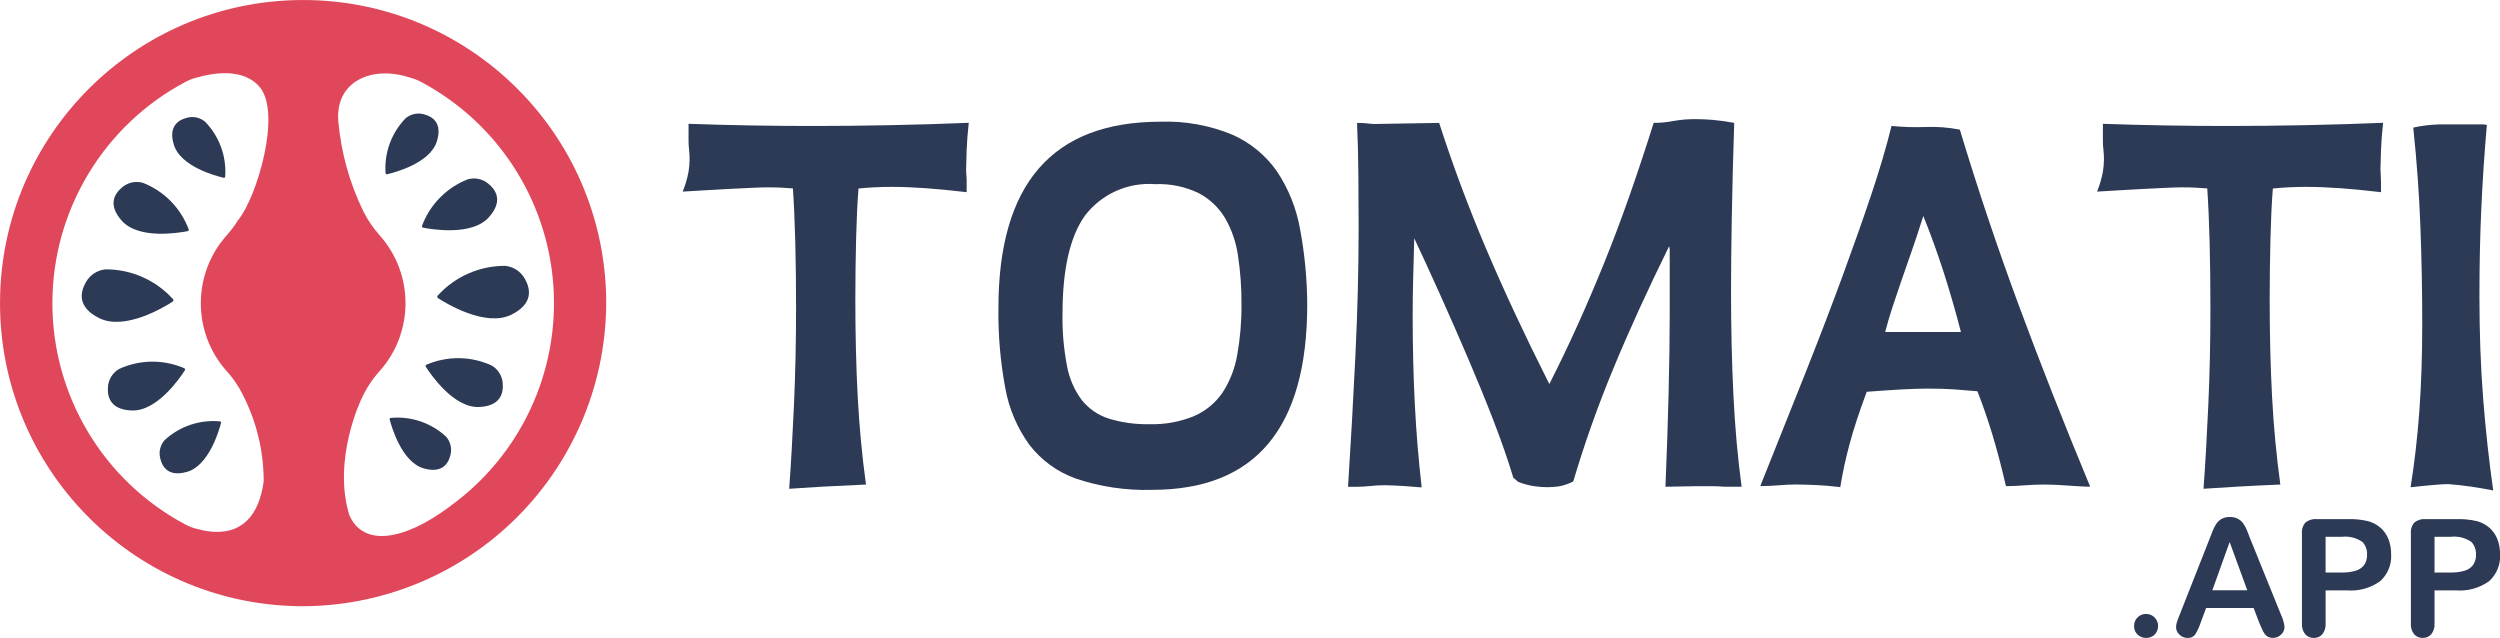
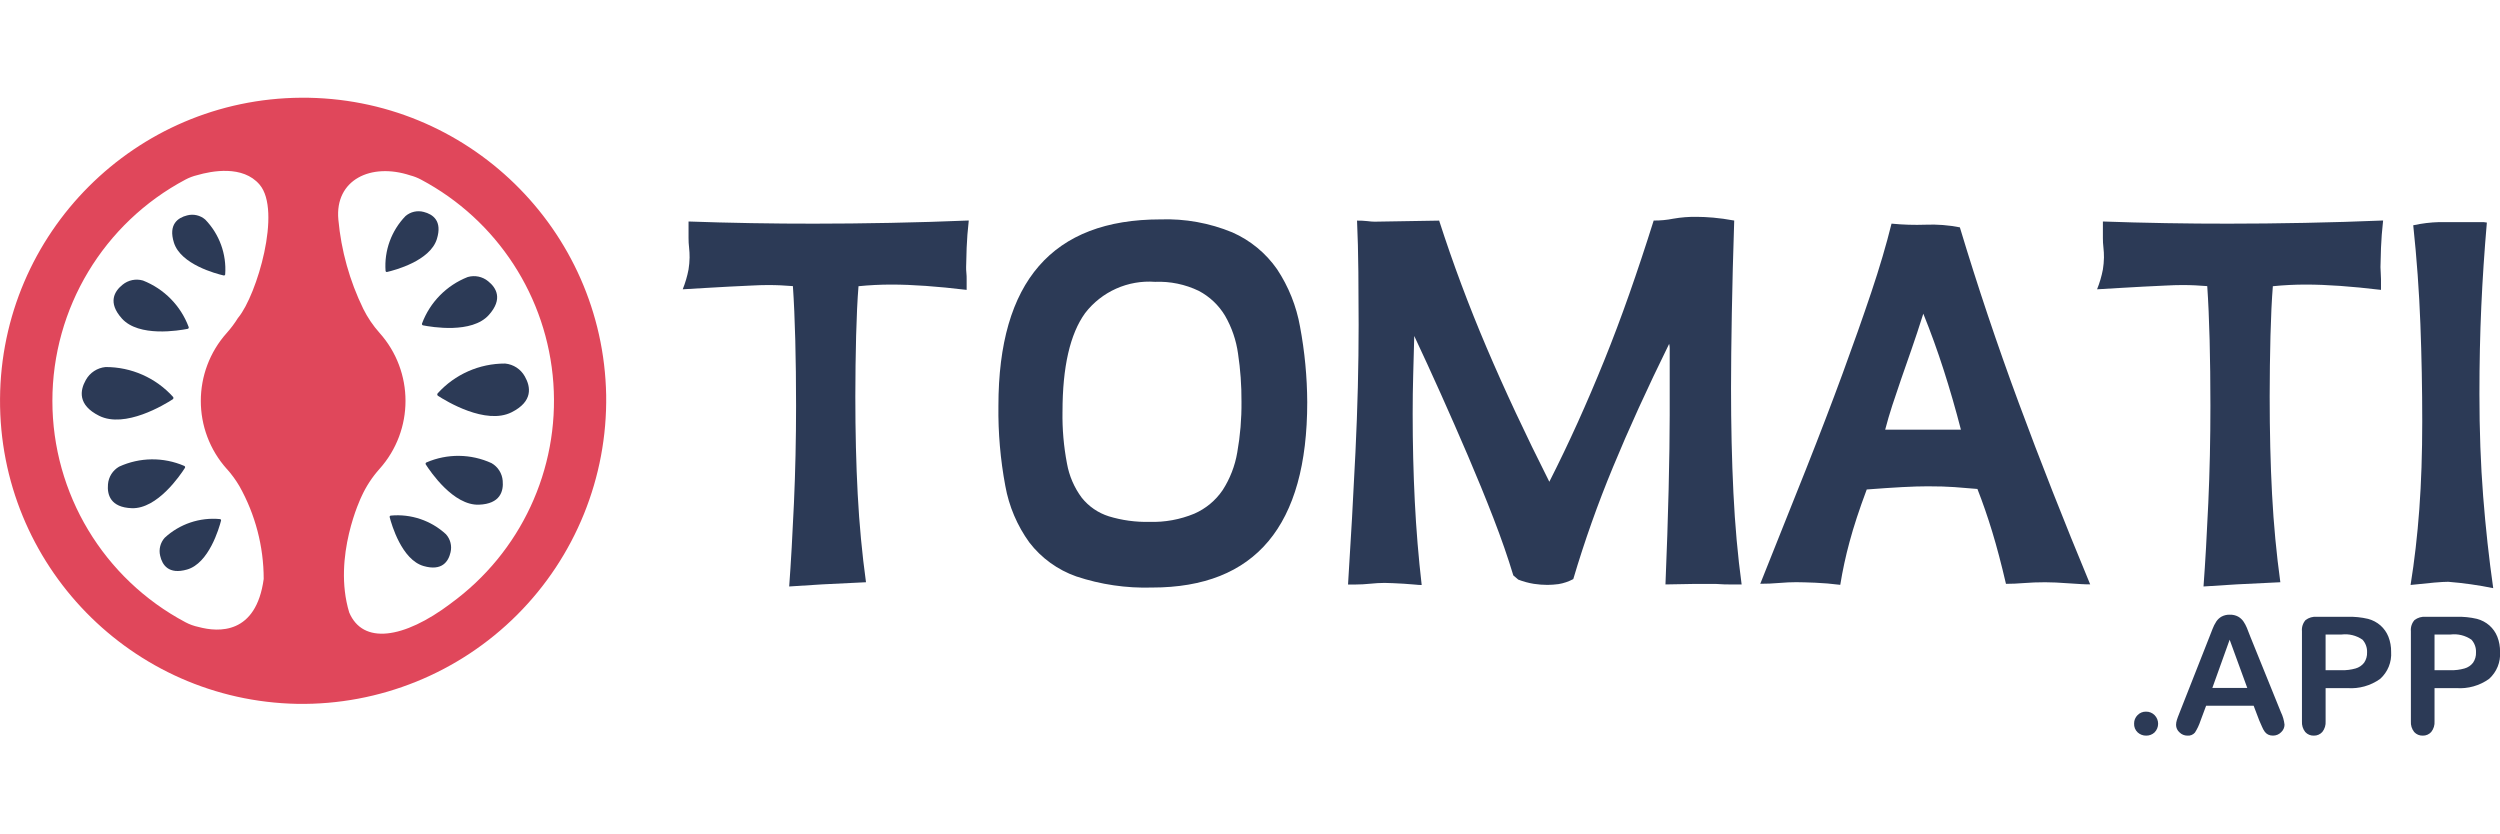
- <svg xmlns="http://www.w3.org/2000/svg" width="152.201" height="38.838" viewBox="0 0 152.201 38.838">
+ <svg xmlns="http://www.w3.org/2000/svg" width="150" height="50" viewBox="0 0 152.201 38.838">
  <g id="Group_6" data-name="Group 6" transform="translate(-312.315 -743.254)">
    <g id="Group_3" data-name="Group 3" transform="translate(353.879 750.502)">
      <g id="Group_1" data-name="Group 1" transform="translate(0 0)">
        <path id="Path_1" data-name="Path 1" d="M420.456,782.717q-1.516.065-2.644.129t-2.032.129q.161-2.192.29-5.079t.129-5.918q0-2.129-.048-4t-.145-3.289q-.388-.031-.742-.048t-.774-.017q-.452,0-1.064.033t-1.322.064q-.71.032-1.435.081t-1.371.081a6.431,6.431,0,0,0,.355-1.209,5.194,5.194,0,0,0,.064-.726,5.126,5.126,0,0,0-.032-.612,4.652,4.652,0,0,1-.032-.581v-1q1.806.065,3.822.1t3.822.032q2.192,0,4.643-.048t4.773-.145q-.1.9-.129,1.661t-.032,1.177c0,.107,0,.225.016.354s.016.258.016.387v.645q-1.355-.161-2.484-.242t-2.1-.081q-1,0-2,.1-.1,1.257-.145,3.015t-.048,3.692q0,3.225.145,5.966T420.456,782.717Z" transform="translate(-409.298 -760.466)" fill="#2c3a56" />
        <path id="Path_2" data-name="Path 2" d="M472.947,771.667q0,11.288-9.449,11.287a13.313,13.313,0,0,1-4.612-.677,6.2,6.2,0,0,1-2.854-2.064,8.408,8.408,0,0,1-1.467-3.451,24.744,24.744,0,0,1-.419-4.869q0-11.352,9.868-11.352a10.528,10.528,0,0,1,4.37.789,6.535,6.535,0,0,1,2.725,2.242,9.246,9.246,0,0,1,1.4,3.5A25.621,25.621,0,0,1,472.947,771.667Zm-14.9.581a15.462,15.462,0,0,0,.274,3.16,4.93,4.93,0,0,0,.9,2.08,3.433,3.433,0,0,0,1.645,1.129,7.843,7.843,0,0,0,2.467.339,6.609,6.609,0,0,0,2.741-.5,4.05,4.05,0,0,0,1.725-1.435,6.119,6.119,0,0,0,.887-2.289,16.716,16.716,0,0,0,.258-3.1,18.928,18.928,0,0,0-.21-2.919,6.349,6.349,0,0,0-.79-2.306,4.087,4.087,0,0,0-1.6-1.515,5.593,5.593,0,0,0-2.661-.549,4.916,4.916,0,0,0-4.257,1.9Q458.048,768.152,458.048,772.247Z" transform="translate(-434.926 -760.38)" fill="#2c3a56" />
        <path id="Path_3" data-name="Path 3" d="M513.872,782q-.484-1.612-1.209-3.483t-1.548-3.789q-.822-1.918-1.661-3.789t-1.613-3.515q-.032,1.258-.064,2.37t-.032,2.371q0,2.742.129,5.321t.42,5.1c-.108,0-.264-.011-.468-.032s-.414-.037-.629-.048l-.645-.033c-.215-.01-.387-.016-.516-.016a8.606,8.606,0,0,0-.871.049q-.484.048-.871.048h-.484q.258-4.031.452-8.062t.193-7.74q0-1.515-.016-3.224t-.081-3.128a5.456,5.456,0,0,1,.645.032,3.552,3.552,0,0,0,.419.033l3.935-.065q1.258,3.9,2.886,7.724t3.822,8.175q.9-1.774,1.725-3.6t1.613-3.773q.789-1.951,1.532-4.064t1.483-4.466a5.847,5.847,0,0,0,1.193-.113,7.54,7.54,0,0,1,1.452-.112q.418,0,.984.048t1.274.177q-.1,3.031-.146,5.643t-.048,4.547q0,3.419.145,6.385t.5,5.579H527c-.172,0-.345,0-.516-.016s-.355-.016-.549-.016h-1q-.355,0-.9.016c-.366.011-.667.016-.9.016q.129-3.128.193-5.789t.065-4.5v-4.1a1.07,1.07,0,0,0-.033-.258q-2,4.064-3.418,7.5a69.022,69.022,0,0,0-2.419,6.821,2.878,2.878,0,0,1-.9.306,5.552,5.552,0,0,1-.677.048,5.643,5.643,0,0,1-.822-.064,4.7,4.7,0,0,1-.951-.258Z" transform="translate(-463.305 -760.165)" fill="#2c3a56" />
        <path id="Path_4" data-name="Path 4" d="M570.352,761.142a15.608,15.608,0,0,0,2.08.065,8.859,8.859,0,0,1,2.08.161q1.612,5.354,3.58,10.674t4.354,11.062c-.129,0-.312,0-.548-.016s-.489-.027-.758-.048-.532-.038-.79-.049-.473-.016-.645-.016q-.677,0-1.273.048t-1.113.049q-.42-1.806-.838-3.177t-.9-2.6q-.742-.065-1.4-.113t-1.629-.048q-.645,0-1.548.048t-2.161.145q-.677,1.806-1.048,3.193a25.5,25.5,0,0,0-.564,2.612q-.806-.1-1.516-.129t-1.161-.032q-.483,0-1.048.048c-.377.033-.758.049-1.145.049q1.515-3.774,2.774-6.95t2.241-5.853q.983-2.677,1.741-4.934T570.352,761.142Zm4.225,12.545q-.483-1.87-1.048-3.629t-1.242-3.434q-.387,1.225-.726,2.193t-.629,1.806q-.29.839-.532,1.58t-.435,1.484Z" transform="translate(-496.759 -760.723)" fill="#2c3a56" />
        <path id="Path_5" data-name="Path 5" d="M621.371,782.717q-1.517.065-2.645.129t-2.032.129q.161-2.192.291-5.079t.129-5.918q0-2.129-.048-4t-.145-3.289q-.387-.031-.742-.048t-.774-.017q-.452,0-1.064.033t-1.322.064q-.71.032-1.435.081t-1.371.081a6.429,6.429,0,0,0,.355-1.209,5.209,5.209,0,0,0,.065-.726,5.041,5.041,0,0,0-.033-.612,4.652,4.652,0,0,1-.032-.581v-1q1.806.065,3.821.1t3.822.032q2.193,0,4.644-.048t4.773-.145q-.1.9-.129,1.661t-.032,1.177q0,.161.016.354t.016.387v.645q-1.355-.161-2.484-.242t-2.1-.081q-1,0-2,.1-.1,1.257-.145,3.015t-.048,3.692q0,3.225.145,5.966T621.371,782.717Z" transform="translate(-524.107 -760.466)" fill="#2c3a56" />
        <path id="Path_6" data-name="Path 6" d="M659.4,760.949q-.226,2.612-.339,5.112t-.113,5.337q0,3.322.226,6.208t.613,5.6a22.735,22.735,0,0,0-2.741-.387q-.549,0-2.29.193.354-2.193.532-4.612t.178-5.353q0-2.935-.113-5.918t-.435-6.015a8.412,8.412,0,0,1,1.58-.193h2.516A1.5,1.5,0,0,1,659.4,760.949Z" transform="translate(-549.563 -760.595)" fill="#2c3a56" />
      </g>
      <g id="Group_2" data-name="Group 2" transform="translate(88.361 24.23)">
        <path id="Path_7" data-name="Path 7" d="M616.215,831.929a.754.754,0,0,1-.519-.195.689.689,0,0,1-.219-.543.705.705,0,0,1,.209-.51.693.693,0,0,1,.515-.213.717.717,0,0,1,.522.211.749.749,0,0,1,0,1.053A.728.728,0,0,1,616.215,831.929Z" transform="translate(-615.477 -824.569)" fill="#2c3a56" />
        <path id="Path_8" data-name="Path 8" d="M626.5,823.136l-.34-.894h-2.894l-.34.913a3.17,3.17,0,0,1-.34.721.54.54,0,0,1-.461.187.675.675,0,0,1-.48-.2.61.61,0,0,1-.209-.452,1,1,0,0,1,.049-.3q.048-.156.16-.432l1.821-4.623.187-.478a2.415,2.415,0,0,1,.233-.464.958.958,0,0,1,.325-.3,1,1,0,0,1,.5-.114,1.015,1.015,0,0,1,.5.114.979.979,0,0,1,.325.294,2.1,2.1,0,0,1,.209.386c.057.138.129.322.216.552l1.86,4.593a2.31,2.31,0,0,1,.219.762.628.628,0,0,1-.206.453.68.68,0,0,1-.5.207.639.639,0,0,1-.291-.061.584.584,0,0,1-.2-.165,1.483,1.483,0,0,1-.177-.321C626.6,823.374,626.545,823.246,626.5,823.136Zm-2.855-1.976h2.127l-1.073-2.937Z" transform="translate(-618.882 -816.703)" fill="#2c3a56" />
        <path id="Path_9" data-name="Path 9" d="M642.077,821.331h-1.32v2.015a.941.941,0,0,1-.2.655.667.667,0,0,1-.515.224.675.675,0,0,1-.525-.221.942.942,0,0,1-.2-.648V817.87a.9.9,0,0,1,.219-.68.992.992,0,0,1,.694-.2h1.85a4.859,4.859,0,0,1,1.263.126,1.88,1.88,0,0,1,.755.4,1.817,1.817,0,0,1,.483.689,2.436,2.436,0,0,1,.165.918,2.029,2.029,0,0,1-.67,1.649A3.05,3.05,0,0,1,642.077,821.331Zm-.35-3.263h-.971v2.175h.971a2.892,2.892,0,0,0,.852-.107,1,1,0,0,0,.522-.349,1.045,1.045,0,0,0,.18-.636,1.079,1.079,0,0,0-.277-.767A1.845,1.845,0,0,0,641.727,818.069Z" transform="translate(-629.098 -816.865)" fill="#2c3a56" />
        <path id="Path_10" data-name="Path 10" d="M657.552,821.331h-1.321v2.015a.939.939,0,0,1-.2.655.666.666,0,0,1-.515.224.674.674,0,0,1-.524-.221.939.939,0,0,1-.2-.648V817.87a.9.9,0,0,1,.219-.68.993.993,0,0,1,.694-.2h1.85a4.852,4.852,0,0,1,1.262.126,1.882,1.882,0,0,1,.755.4,1.817,1.817,0,0,1,.483.689,2.428,2.428,0,0,1,.165.918,2.03,2.03,0,0,1-.67,1.649A3.05,3.05,0,0,1,657.552,821.331Zm-.35-3.263h-.971v2.175h.971a2.887,2.887,0,0,0,.852-.107.992.992,0,0,0,.522-.349,1.042,1.042,0,0,0,.18-.636,1.078,1.078,0,0,0-.276-.767A1.845,1.845,0,0,0,657.2,818.069Z" transform="translate(-637.941 -816.865)" fill="#2c3a56" />
      </g>
    </g>
    <g id="Group_5" data-name="Group 5" transform="translate(312.315 743.254)">
      <g id="Group_4" data-name="Group 4" transform="translate(4.976 6.919)">
        <path id="Path_11" data-name="Path 11" d="M374.452,782.824a.1.1,0,0,0,.017.146c.5.326,2.91,1.793,4.482,1.006,1.322-.661,1.167-1.554.81-2.181a1.539,1.539,0,0,0-1.2-.787A5.514,5.514,0,0,0,374.452,782.824Z" transform="translate(-352.784 -771.742)" fill="#2c3a56" />
        <path id="Path_12" data-name="Path 12" d="M372.824,794.54a.085.085,0,0,0-.04.123c.285.446,1.682,2.506,3.234,2.45,1.3-.047,1.507-.821,1.449-1.456a1.361,1.361,0,0,0-.678-1.073A4.869,4.869,0,0,0,372.824,794.54Z" transform="translate(-351.838 -779.254)" fill="#2c3a56" />
        <path id="Path_13" data-name="Path 13" d="M372.258,771.485a.084.084,0,0,0,.061.114c.519.1,2.973.525,4.008-.633.87-.973.453-1.656-.045-2.054a1.36,1.36,0,0,0-1.243-.255A4.868,4.868,0,0,0,372.258,771.485Z" transform="translate(-351.541 -764.658)" fill="#2c3a56" />
        <path id="Path_14" data-name="Path 14" d="M367.734,802.605a.076.076,0,0,0-.068.093c.118.458.737,2.6,2.071,2.979,1.122.321,1.509-.282,1.635-.837a1.216,1.216,0,0,0-.279-1.1A4.354,4.354,0,0,0,367.734,802.605Z" transform="translate(-348.919 -784.082)" fill="#2c3a56" />
        <path id="Path_15" data-name="Path 15" d="M367.079,763.021a.076.076,0,0,0,.092.07c.461-.107,2.615-.671,3.03-2,.349-1.114-.243-1.515-.8-1.656a1.217,1.217,0,0,0-1.107.252A4.354,4.354,0,0,0,367.079,763.021Z" transform="translate(-348.582 -759.4)" fill="#2c3a56" />
        <path id="Path_16" data-name="Path 16" d="M329.486,783.32a.1.1,0,0,1-.017.146c-.5.326-2.91,1.792-4.482,1.006-1.322-.661-1.167-1.554-.81-2.181a1.54,1.54,0,0,1,1.2-.787A5.513,5.513,0,0,1,329.486,783.32Z" transform="translate(-323.927 -772.025)" fill="#2c3a56" />
        <path id="Path_17" data-name="Path 17" d="M332.288,795.036a.084.084,0,0,1,.039.123c-.284.447-1.682,2.507-3.234,2.451-1.3-.047-1.507-.822-1.449-1.456a1.36,1.36,0,0,1,.678-1.073A4.87,4.87,0,0,1,332.288,795.036Z" transform="translate(-326.046 -779.538)" fill="#2c3a56" />
        <path id="Path_18" data-name="Path 18" d="M333.02,771.981a.084.084,0,0,1-.061.114c-.519.1-2.973.525-4.008-.633-.87-.973-.453-1.656.045-2.054a1.36,1.36,0,0,1,1.243-.255A4.868,4.868,0,0,1,333.02,771.981Z" transform="translate(-326.51 -764.941)" fill="#2c3a56" />
        <path id="Path_19" data-name="Path 19" d="M338.662,803.1a.075.075,0,0,1,.068.093c-.118.458-.736,2.6-2.071,2.979-1.122.321-1.509-.281-1.635-.837a1.216,1.216,0,0,1,.279-1.1A4.354,4.354,0,0,1,338.662,803.1Z" transform="translate(-330.249 -784.365)" fill="#2c3a56" />
        <path id="Path_20" data-name="Path 20" d="M340,763.517a.076.076,0,0,1-.092.07c-.461-.107-2.614-.671-3.03-2-.349-1.114.243-1.515.8-1.656a1.215,1.215,0,0,1,1.107.252A4.353,4.353,0,0,1,340,763.517Z" transform="translate(-331.266 -759.683)" fill="#2c3a56" />
      </g>
      <path id="Path_21" data-name="Path 21" d="M349.219,761.358a18.453,18.453,0,1,0-18.8,18.8A18.516,18.516,0,0,0,349.219,761.358Zm-23.091,4.5a6.587,6.587,0,0,1,.76,1.04,11.552,11.552,0,0,1,1.481,5.655c-.461,3.386-2.739,3.256-3.97,2.922a2.943,2.943,0,0,1-.792-.286,15.256,15.256,0,0,1,0-26.95,2.98,2.98,0,0,1,.716-.27c.867-.252,2.779-.627,3.8.581,1.35,1.594-.169,6.7-1.294,8.083-.006.008-.013.012-.019.019a6.552,6.552,0,0,1-.684.918,6.211,6.211,0,0,0,0,8.29Zm13.622,8.188,0,.007c-2.876,2.163-5.351,2.5-6.176.537-1.026-3.4.743-7.043.743-7.043h0a6.65,6.65,0,0,1,1.1-1.69,6.211,6.211,0,0,0,0-8.29,6.629,6.629,0,0,1-.986-1.458,15.668,15.668,0,0,1-1.517-5.437c-.221-2.414,1.973-3.481,4.379-2.688a2.971,2.971,0,0,1,.646.252,15.25,15.25,0,0,1,1.818,25.808Z" transform="translate(-312.315 -743.254)" fill="#e0475b" />
    </g>
  </g>
</svg>
